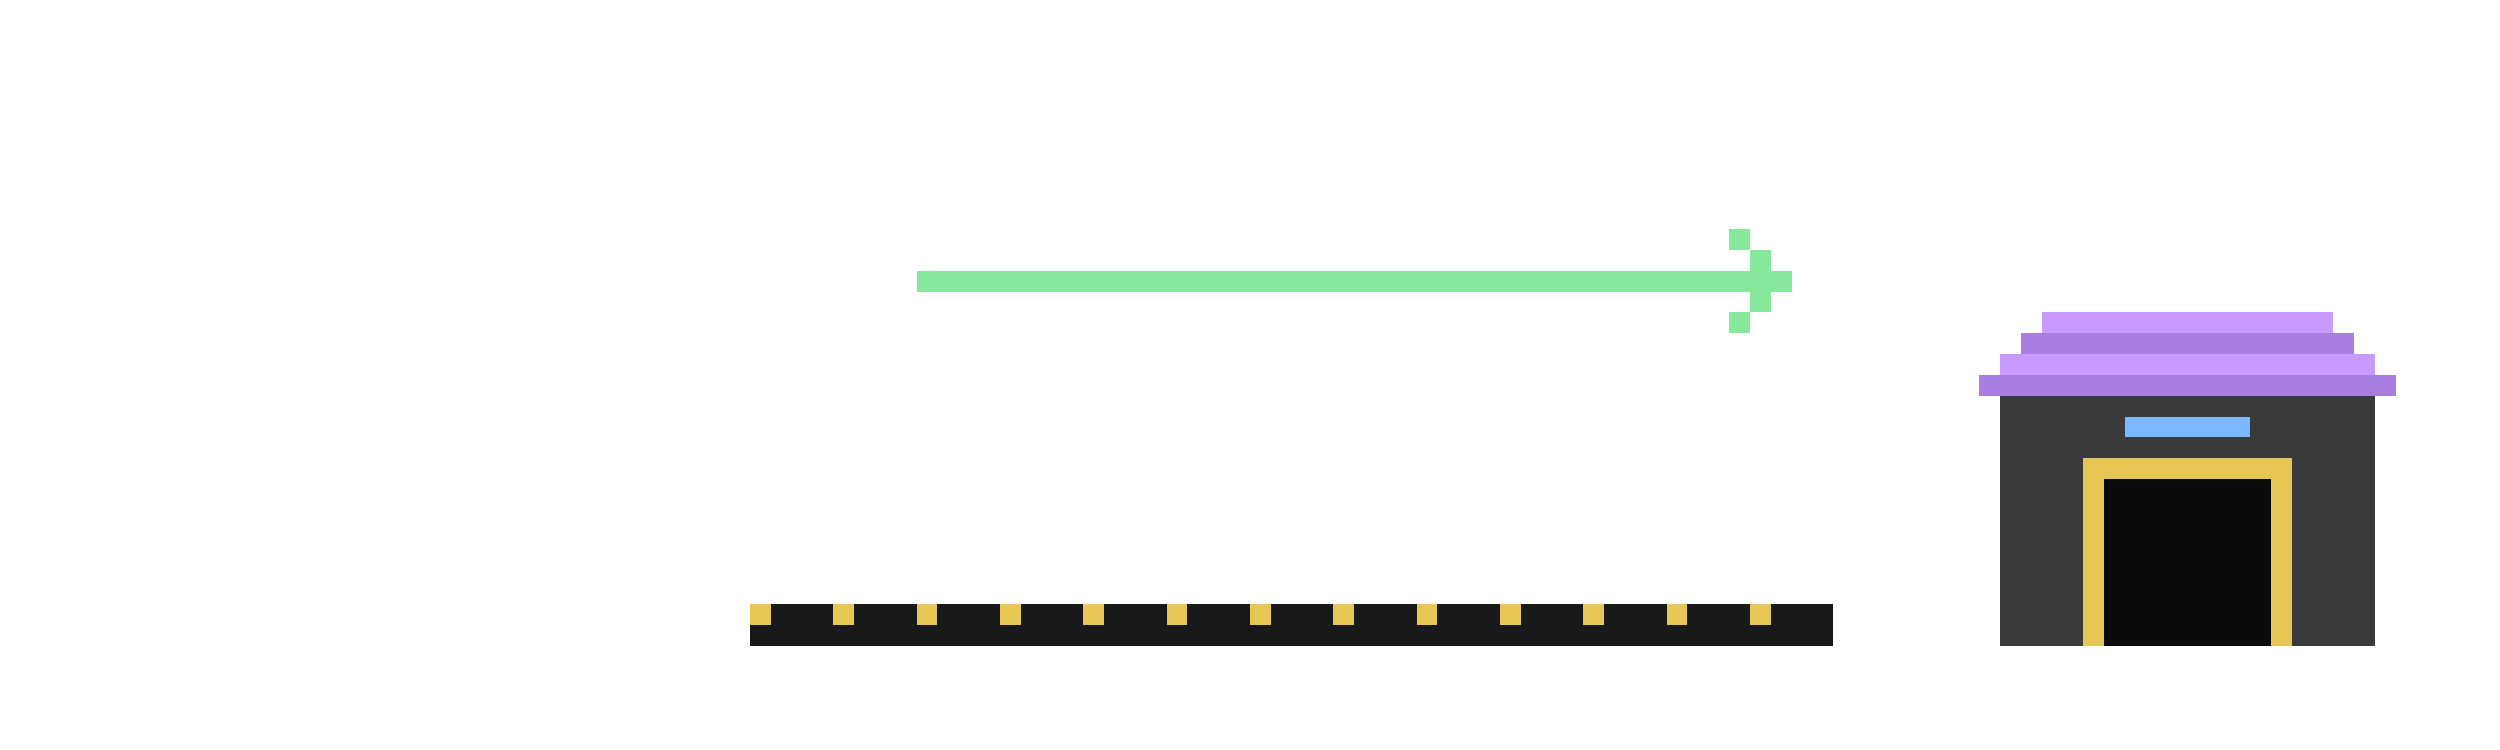
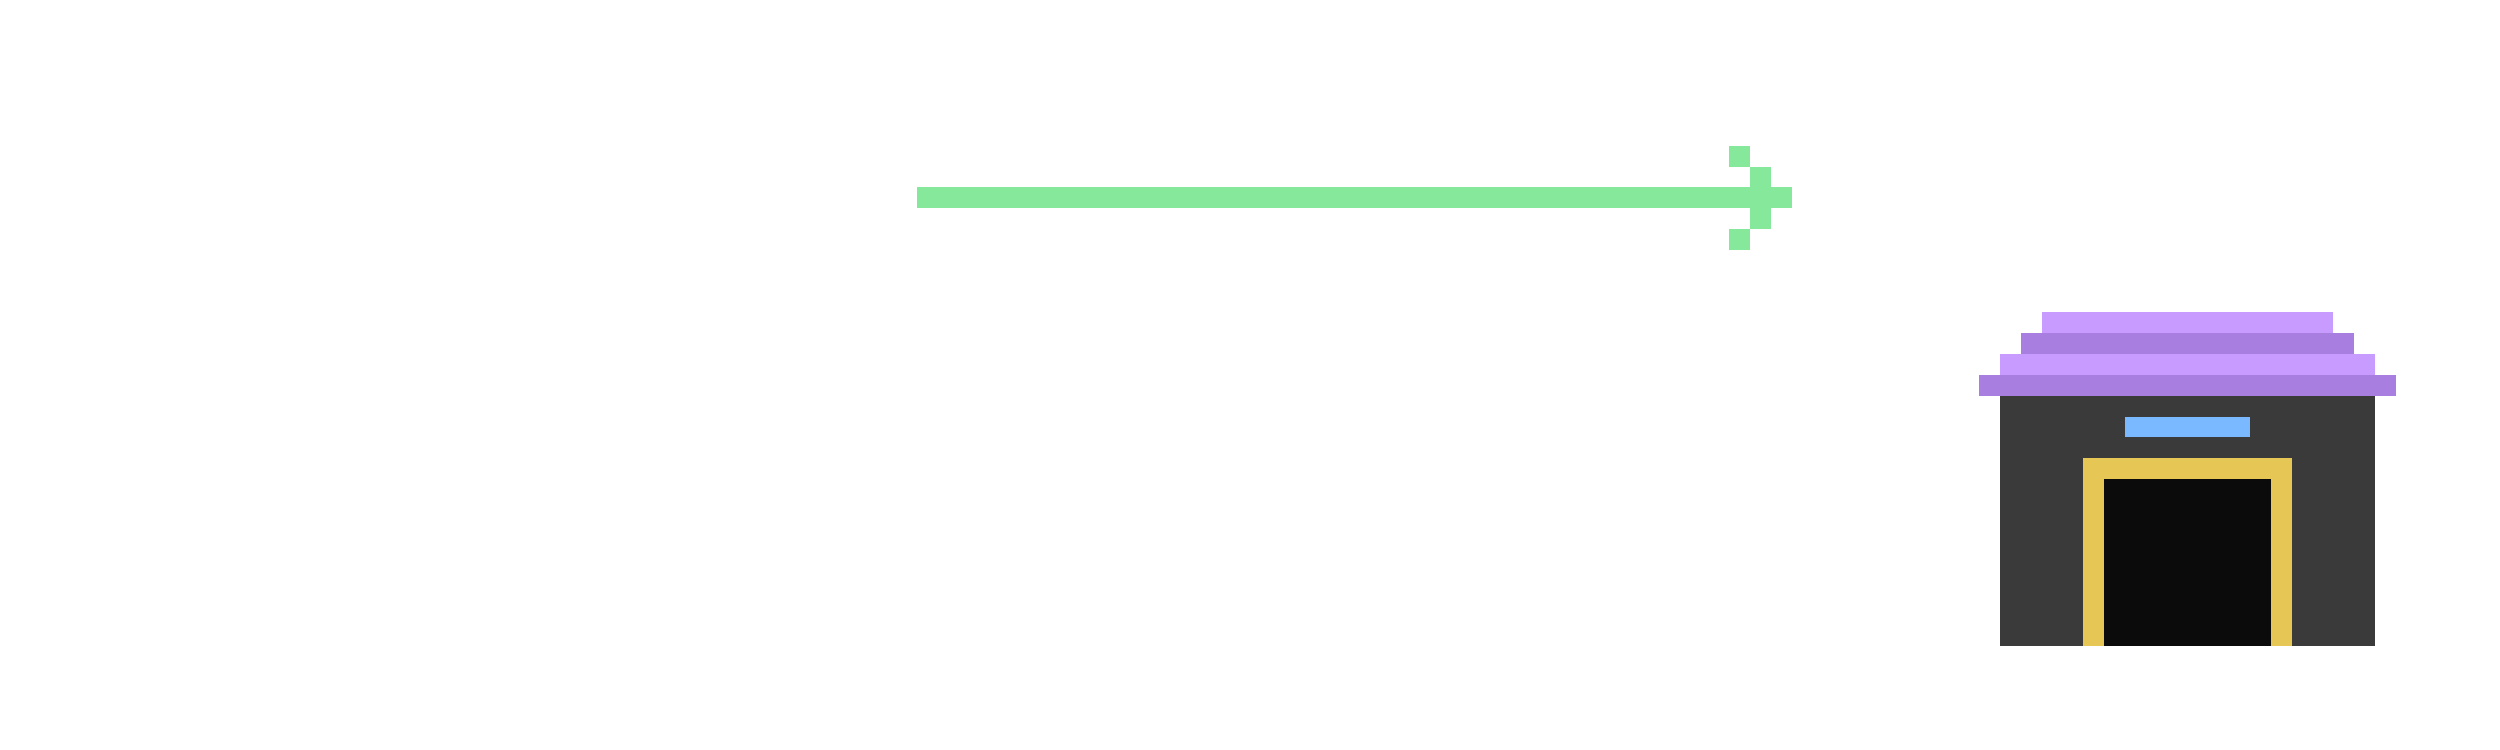
<svg xmlns="http://www.w3.org/2000/svg" viewBox="0 0 120 36" width="120" height="36" shape-rendering="crispEdges">
-   <rect x="36" y="29" width="52" height="2" fill="#191919" />
-   <rect x="36" y="29" width="1" height="1" fill="#e6c654" />
-   <rect x="40" y="29" width="1" height="1" fill="#e6c654" />
-   <rect x="44" y="29" width="1" height="1" fill="#e6c654" />
-   <rect x="48" y="29" width="1" height="1" fill="#e6c654" />
-   <rect x="52" y="29" width="1" height="1" fill="#e6c654" />
-   <rect x="56" y="29" width="1" height="1" fill="#e6c654" />
-   <rect x="60" y="29" width="1" height="1" fill="#e6c654" />
-   <rect x="64" y="29" width="1" height="1" fill="#e6c654" />
-   <rect x="68" y="29" width="1" height="1" fill="#e6c654" />
-   <rect x="72" y="29" width="1" height="1" fill="#e6c654" />
-   <rect x="76" y="29" width="1" height="1" fill="#e6c654" />
-   <rect x="80" y="29" width="1" height="1" fill="#e6c654" />
-   <rect x="84" y="29" width="1" height="1" fill="#e6c654" />
  <rect x="96" y="19" width="18" height="12" fill="#3a3a3a" />
  <rect x="95" y="18" width="20" height="1" fill="#a87ee0" />
  <rect x="96" y="17" width="18" height="1" fill="#c79bff" />
  <rect x="97" y="16" width="16" height="1" fill="#a87ee0" />
  <rect x="98" y="15" width="14" height="1" fill="#c79bff" />
  <rect x="100" y="22" width="10" height="9" fill="#e6c654" />
  <rect x="101" y="23" width="8" height="8" fill="#0b0b0b" />
  <rect x="102" y="20" width="6" height="1" fill="#7ab8ff" />
-   <rect x="44" y="13" width="42" height="1" fill="#86e89a" />
-   <rect x="84" y="12" width="1" height="1" fill="#86e89a" />
-   <rect x="84" y="14" width="1" height="1" fill="#86e89a" />
+   <rect x="44" y="9" width="42" height="1" fill="#86e89a" />
+   <rect x="84" y="8" width="1" height="1" fill="#86e89a" />
+   <rect x="84" y="10" width="1" height="1" fill="#86e89a" />
+   <rect x="83" y="7" width="1" height="1" fill="#86e89a" />
  <rect x="83" y="11" width="1" height="1" fill="#86e89a" />
-   <rect x="83" y="15" width="1" height="1" fill="#86e89a" />
</svg>
